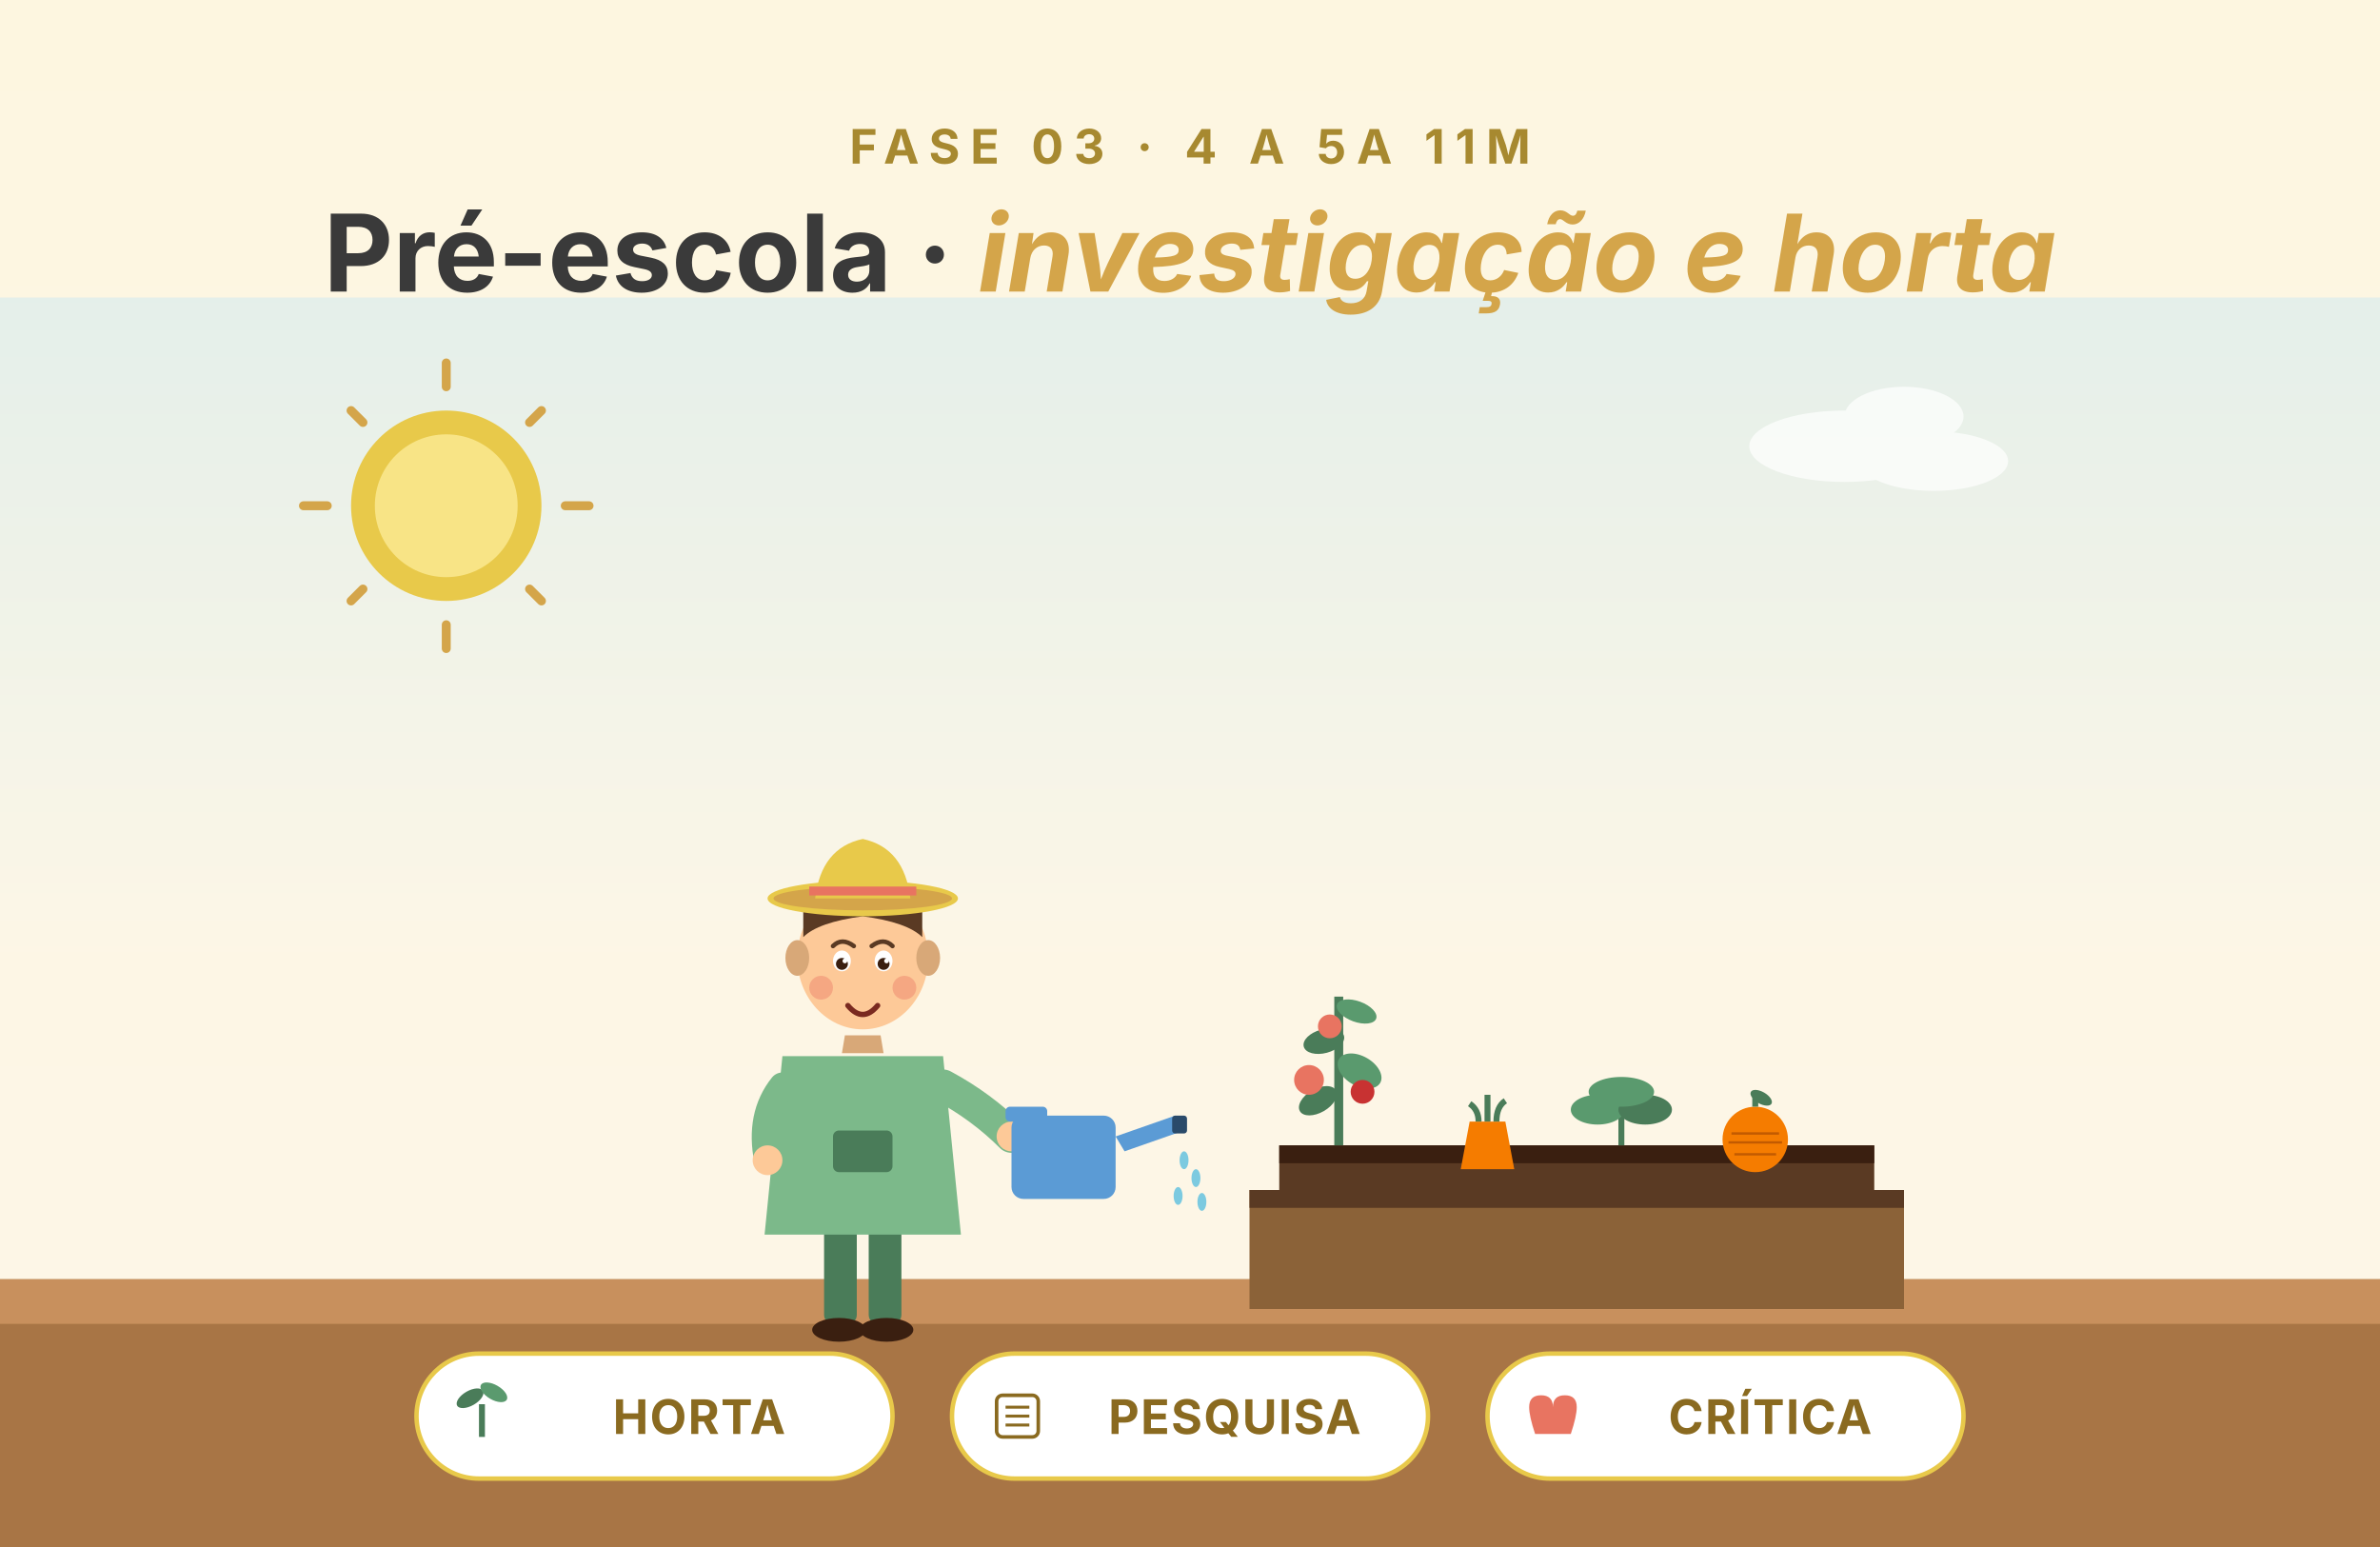
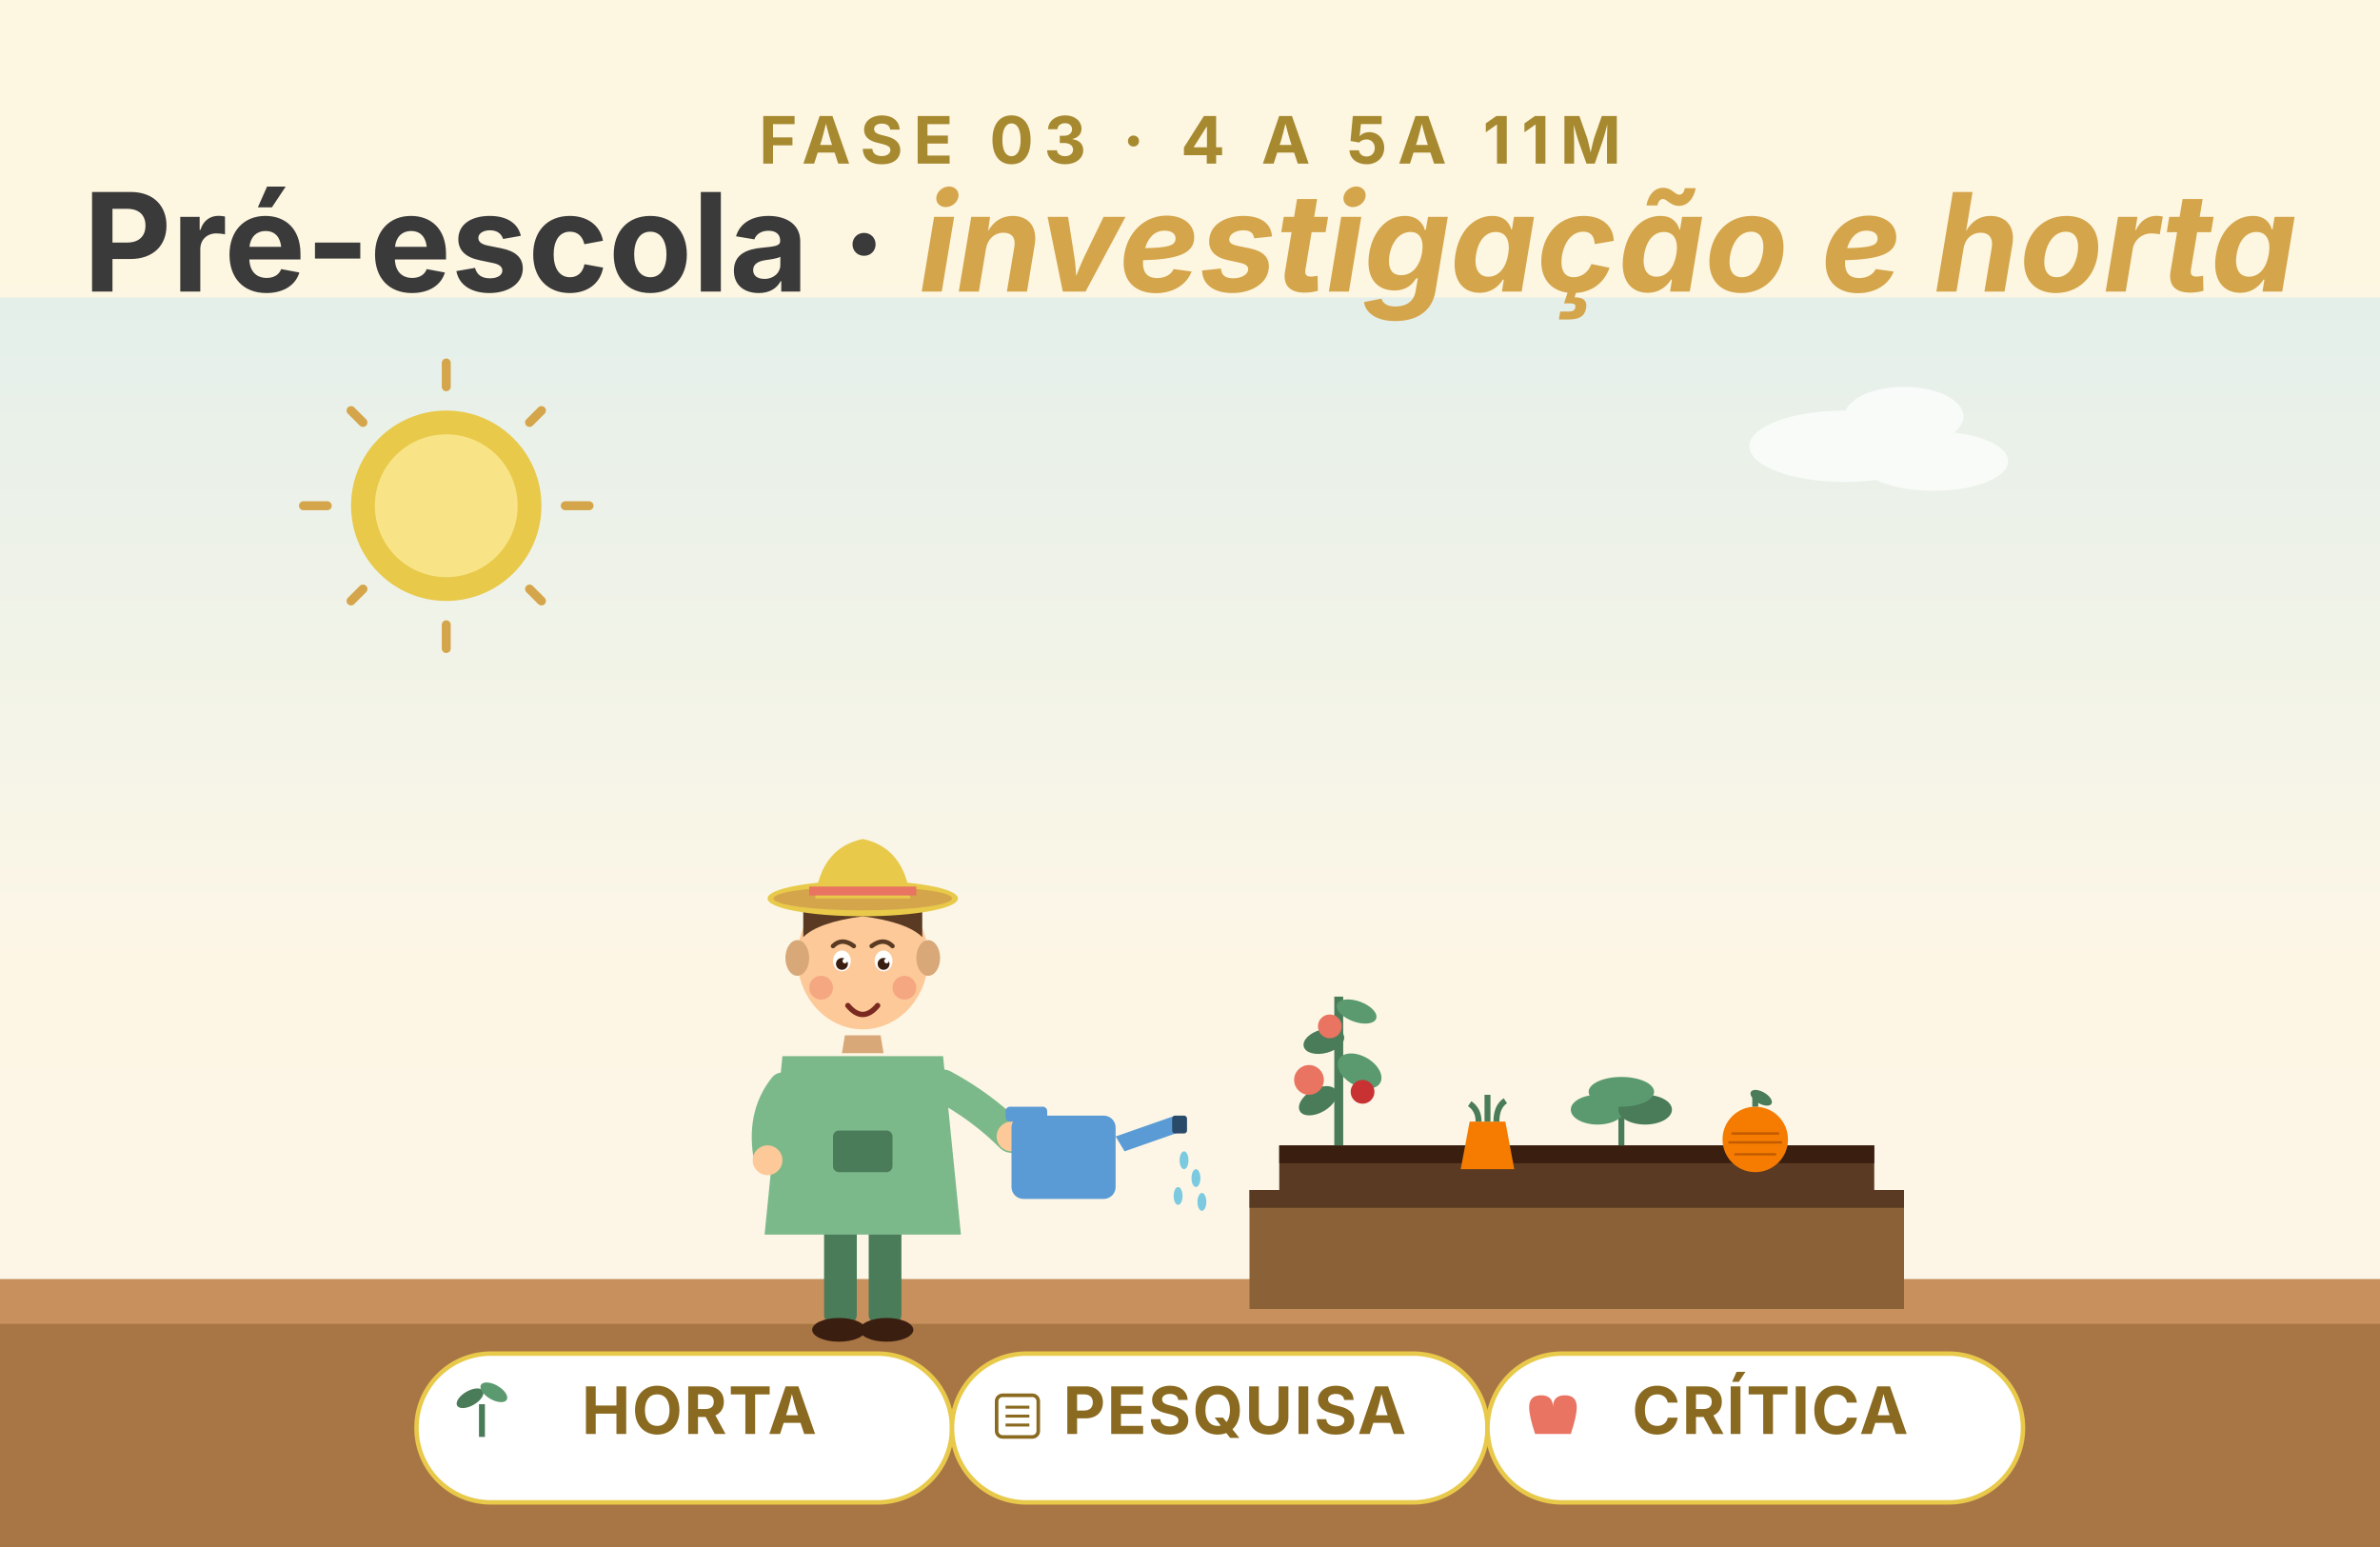
<svg xmlns="http://www.w3.org/2000/svg" viewBox="0 0 800 520">
  <defs>
    <linearGradient id="bg-pre" x1="0" x2="0" y1="0" y2="1">
      <stop offset="0" stop-color="#fdf6e0" />
      <stop offset="1" stop-color="#fdf6e8" />
    </linearGradient>
    <linearGradient id="ceu-pre" x1="0" x2="0" y1="0" y2="1">
      <stop offset="0" stop-color="#cce8f2" />
      <stop offset="1" stop-color="#fdf6e8" />
    </linearGradient>
  </defs>
  <rect width="800" height="520" fill="url(#bg-pre)" />
  <rect x="0" y="100" width="800" height="220" fill="url(#ceu-pre)" opacity="0.5" />
-   <text x="400" y="55" text-anchor="middle" font-family="Inter,sans-serif" font-size="16" font-weight="700" letter-spacing="3.5" fill="#a78930">FASE 03 · 4 A 5A 11M</text>
-   <text x="400" y="98" text-anchor="middle" font-family="Inter,sans-serif" font-size="36" font-weight="700" fill="#3a3a3a">Pré-escola · <tspan font-style="italic" fill="#D4A54A">investigação e horta</tspan>
+   <text x="400" y="55" text-anchor="middle" font-family="Inter,sans-serif" font-size="22" font-weight="700" letter-spacing="3.5" fill="#a78930">FASE 03 · 4 A 5A 11M</text>
+   <text x="400" y="98" text-anchor="middle" font-family="Inter,sans-serif" font-size="46" font-weight="700" fill="#3a3a3a">Pré-escola · <tspan font-style="italic" fill="#D4A54A">investigação e horta</tspan>
  </text>
  <g transform="translate(150,170)">
    <circle cx="0" cy="0" r="32" fill="#E8C94A" />
    <circle cx="0" cy="0" r="24" fill="#fff0a0" opacity="0.7" />
    <g stroke="#D4A54A" stroke-width="3" stroke-linecap="round">
      <line x1="-48" y1="0" x2="-40" y2="0" />
      <line x1="40" y1="0" x2="48" y2="0" />
      <line x1="0" y1="-48" x2="0" y2="-40" />
      <line x1="0" y1="40" x2="0" y2="48" />
      <line x1="-32" y1="-32" x2="-28" y2="-28" />
      <line x1="32" y1="-32" x2="28" y2="-28" />
      <line x1="-32" y1="32" x2="-28" y2="28" />
      <line x1="32" y1="32" x2="28" y2="28" />
    </g>
  </g>
  <g fill="#fff" opacity="0.7">
    <ellipse cx="620" cy="150" rx="32" ry="12" />
    <ellipse cx="640" cy="140" rx="20" ry="10" />
    <ellipse cx="650" cy="155" rx="25" ry="10" />
  </g>
  <rect x="0" y="430" width="800" height="90" fill="#a87545" />
  <rect x="0" y="430" width="800" height="15" fill="#c8905d" />
  <g transform="translate(530,400)">
    <rect x="-110" y="0" width="220" height="40" fill="#8b6238" />
    <rect x="-110" y="0" width="220" height="6" fill="#5a3a23" />
    <rect x="-100" y="-15" width="200" height="20" fill="#5a3a23" />
    <rect x="-100" y="-15" width="200" height="6" fill="#3a1f10" />
    <g transform="translate(-80,-15)">
      <line x1="0" y1="0" x2="0" y2="-50" stroke="#4A7C59" stroke-width="3" />
      <ellipse cx="-7" cy="-15" rx="7" ry="4" fill="#4A7C59" transform="rotate(-30 -7 -15)" />
      <ellipse cx="7" cy="-25" rx="8" ry="5" fill="#5A9A6E" transform="rotate(30 7 -25)" />
      <ellipse cx="-5" cy="-35" rx="7" ry="4" fill="#4A7C59" transform="rotate(-15 -5 -35)" />
      <ellipse cx="6" cy="-45" rx="7" ry="3.5" fill="#5A9A6E" transform="rotate(20 6 -45)" />
      <circle cx="-10" cy="-22" r="5" fill="#E87461" />
      <circle cx="8" cy="-18" r="4" fill="#c83232" />
      <circle cx="-3" cy="-40" r="4" fill="#E87461" />
    </g>
    <g transform="translate(-30,-15)">
      <path d="M-6 -8 L 6 -8 L 9 8 L -9 8 Z" fill="#f57c00" />
      <path d="M-3 -8 Q -3 -12 -6 -14" stroke="#4A7C59" stroke-width="2" fill="none" />
      <path d="M3 -8 Q 3 -13 6 -15" stroke="#4A7C59" stroke-width="2" fill="none" />
      <path d="M0 -8 Q 0 -14 0 -17" stroke="#4A7C59" stroke-width="2" fill="none" />
    </g>
    <g transform="translate(15,-15)">
      <line x1="0" y1="0" x2="0" y2="-10" stroke="#4A7C59" stroke-width="2" />
      <ellipse cx="-8" cy="-12" rx="9" ry="5" fill="#5A9A6E" />
      <ellipse cx="8" cy="-12" rx="9" ry="5" fill="#4A7C59" />
      <ellipse cx="0" cy="-18" rx="11" ry="5" fill="#5A9A6E" />
    </g>
    <g transform="translate(60,-15)">
      <circle cx="0" cy="-2" r="11" fill="#f57c00" />
      <line x1="-8" y1="-4" x2="8" y2="-4" stroke="#c25a00" stroke-width="0.8" />
      <line x1="-9" y1="-1" x2="9" y2="-1" stroke="#c25a00" stroke-width="0.8" />
      <line x1="-7" y1="3" x2="7" y2="3" stroke="#c25a00" stroke-width="0.8" />
      <line x1="0" y1="-13" x2="0" y2="-16" stroke="#4A7C59" stroke-width="2" />
      <ellipse cx="2" cy="-16" rx="4" ry="2" fill="#4A7C59" transform="rotate(30 2 -16)" />
    </g>
  </g>
  <g transform="translate(290,360)">
    <rect x="-13" y="50" width="11" height="35" rx="3" fill="#4A7C59" />
    <rect x="2" y="50" width="11" height="35" rx="3" fill="#4A7C59" />
    <ellipse cx="-8" cy="87" rx="9" ry="4" fill="#3a1f10" />
    <ellipse cx="8" cy="87" rx="9" ry="4" fill="#3a1f10" />
    <path d="M-27 -5 L 27 -5 L 33 55 L -33 55 Z" fill="#7CB98A" />
    <rect x="-10" y="20" width="20" height="14" rx="2" fill="#4A7C59" />
    <path d="M27 5 Q 40 12 50 22" stroke="#7CB98A" stroke-width="11" fill="none" stroke-linecap="round" />
    <circle cx="50" cy="22" r="5" fill="#fdc998" />
    <path d="M-27 5 Q -35 15 -32 30" stroke="#7CB98A" stroke-width="9" fill="none" stroke-linecap="round" />
    <circle cx="-32" cy="30" r="5" fill="#fdc998" />
    <path d="M-6 -12 L 6 -12 L 7 -6 L -7 -6 Z" fill="#d8a878" />
    <ellipse cx="0" cy="-38" rx="22" ry="24" fill="#fdc998" />
    <ellipse cx="-22" cy="-38" rx="4" ry="6" fill="#d8a878" />
    <ellipse cx="22" cy="-38" rx="4" ry="6" fill="#d8a878" />
    <path d="M-20 -55 Q -10 -65 0 -65 Q 10 -65 20 -55 L 20 -45 Q 15 -50 0 -52 Q -15 -50 -20 -45 Z" fill="#5a3a23" />
    <ellipse cx="0" cy="-58" rx="32" ry="6" fill="#E8C94A" />
    <ellipse cx="0" cy="-58" rx="30" ry="4" fill="#D4A54A" />
    <path d="M-16 -58 Q -14 -75 0 -78 Q 14 -75 16 -58 Z" fill="#E8C94A" />
    <rect x="-18" y="-62" width="36" height="3" fill="#E87461" />
    <path d="M-10 -42 Q -7 -45 -3 -42" stroke="#5a3a23" stroke-width="1.5" fill="none" stroke-linecap="round" />
    <path d="M3 -42 Q 7 -45 10 -42" stroke="#5a3a23" stroke-width="1.5" fill="none" stroke-linecap="round" />
    <ellipse cx="-7" cy="-37" rx="3" ry="3.5" fill="#fff" />
    <ellipse cx="7" cy="-37" rx="3" ry="3.5" fill="#fff" />
    <circle cx="-7" cy="-36" r="2" fill="#3a1f10" />
    <circle cx="7" cy="-36" r="2" fill="#3a1f10" />
    <circle cx="-6" cy="-37" r="0.8" fill="#fff" />
    <circle cx="8" cy="-37" r="0.8" fill="#fff" />
    <circle cx="-14" cy="-28" r="4" fill="#E87461" opacity="0.4" />
    <circle cx="14" cy="-28" r="4" fill="#E87461" opacity="0.4" />
    <path d="M-5 -22 Q 0 -16 5 -22" stroke="#7a2a20" stroke-width="1.8" fill="none" stroke-linecap="round" />
  </g>
  <g transform="translate(360,390)">
    <rect x="-20" y="-15" width="35" height="28" rx="4" fill="#5b9bd5" />
    <rect x="-22" y="-18" width="14" height="5" rx="1.5" fill="#5b9bd5" />
    <path d="M15 -8 L 35 -15 L 38 -10 L 18 -3 Z" fill="#5b9bd5" />
    <rect x="34" y="-15" width="5" height="6" rx="1" fill="#2a4a6a" />
    <ellipse cx="38" cy="0" rx="1.5" ry="3" fill="#7ccae0" />
    <ellipse cx="42" cy="6" rx="1.5" ry="3" fill="#7ccae0" />
    <ellipse cx="36" cy="12" rx="1.5" ry="3" fill="#7ccae0" />
    <ellipse cx="44" cy="14" rx="1.5" ry="3" fill="#7ccae0" />
  </g>
  <g transform="translate(140,455)">
-     <rect width="160" height="42" rx="21" fill="#fff" stroke="#E8C94A" stroke-width="1.5" />
+     <rect width="180" height="50" rx="25" fill="#fff" stroke="#E8C94A" stroke-width="1.5" />
    <g transform="translate(22,21)">
      <line x1="0" y1="7" x2="0" y2="-4" stroke="#4A7C59" stroke-width="2" />
      <ellipse cx="-4" cy="-6" rx="5" ry="2.5" fill="#4A7C59" transform="rotate(-30 -4 -6)" />
      <ellipse cx="4" cy="-8" rx="5" ry="2.5" fill="#5A9A6E" transform="rotate(30 4 -8)" />
    </g>
-     <text x="95" y="27" text-anchor="middle" font-family="Inter,sans-serif" font-size="16" font-weight="700" fill="#8a6a20" letter-spacing="0.5">HORTA</text>
+     <text x="95" y="27" text-anchor="middle" font-family="Inter,sans-serif" font-size="22" font-weight="700" fill="#8a6a20" letter-spacing="0.5">HORTA</text>
  </g>
  <g transform="translate(320,455)">
-     <rect width="160" height="42" rx="21" fill="#fff" stroke="#E8C94A" stroke-width="1.5" />
+     <rect width="180" height="50" rx="25" fill="#fff" stroke="#E8C94A" stroke-width="1.5" />
    <g transform="translate(22,21)">
      <rect x="-7" y="-7" width="14" height="14" rx="2" fill="#fff" stroke="#8a6a20" stroke-width="1.2" />
      <line x1="-4" y1="-3" x2="4" y2="-3" stroke="#8a6a20" stroke-width="1" />
      <line x1="-4" y1="0" x2="4" y2="0" stroke="#8a6a20" stroke-width="1" />
      <line x1="-4" y1="3" x2="4" y2="3" stroke="#8a6a20" stroke-width="1" />
    </g>
-     <text x="95" y="27" text-anchor="middle" font-family="Inter,sans-serif" font-size="16" font-weight="700" fill="#8a6a20" letter-spacing="0.5">PESQUISA</text>
+     <text x="95" y="27" text-anchor="middle" font-family="Inter,sans-serif" font-size="22" font-weight="700" fill="#8a6a20" letter-spacing="0.5">PESQUISA</text>
  </g>
  <g transform="translate(500,455)">
-     <rect width="160" height="42" rx="21" fill="#fff" stroke="#E8C94A" stroke-width="1.5" />
+     <rect width="180" height="50" rx="25" fill="#fff" stroke="#E8C94A" stroke-width="1.5" />
    <g transform="translate(22,21)">
      <path d="M-6 6 Q -8 0 -8 -3 Q -8 -7 -4 -7 Q 0 -7 0 -3 Q 0 -7 4 -7 Q 8 -7 8 -3 Q 8 0 6 6 Z" fill="#E87461" />
    </g>
-     <text x="95" y="27" text-anchor="middle" font-family="Inter,sans-serif" font-size="16" font-weight="700" fill="#8a6a20" letter-spacing="0.5">CRÍTICA</text>
+     <text x="95" y="27" text-anchor="middle" font-family="Inter,sans-serif" font-size="22" font-weight="700" fill="#8a6a20" letter-spacing="0.5">CRÍTICA</text>
  </g>
</svg>
